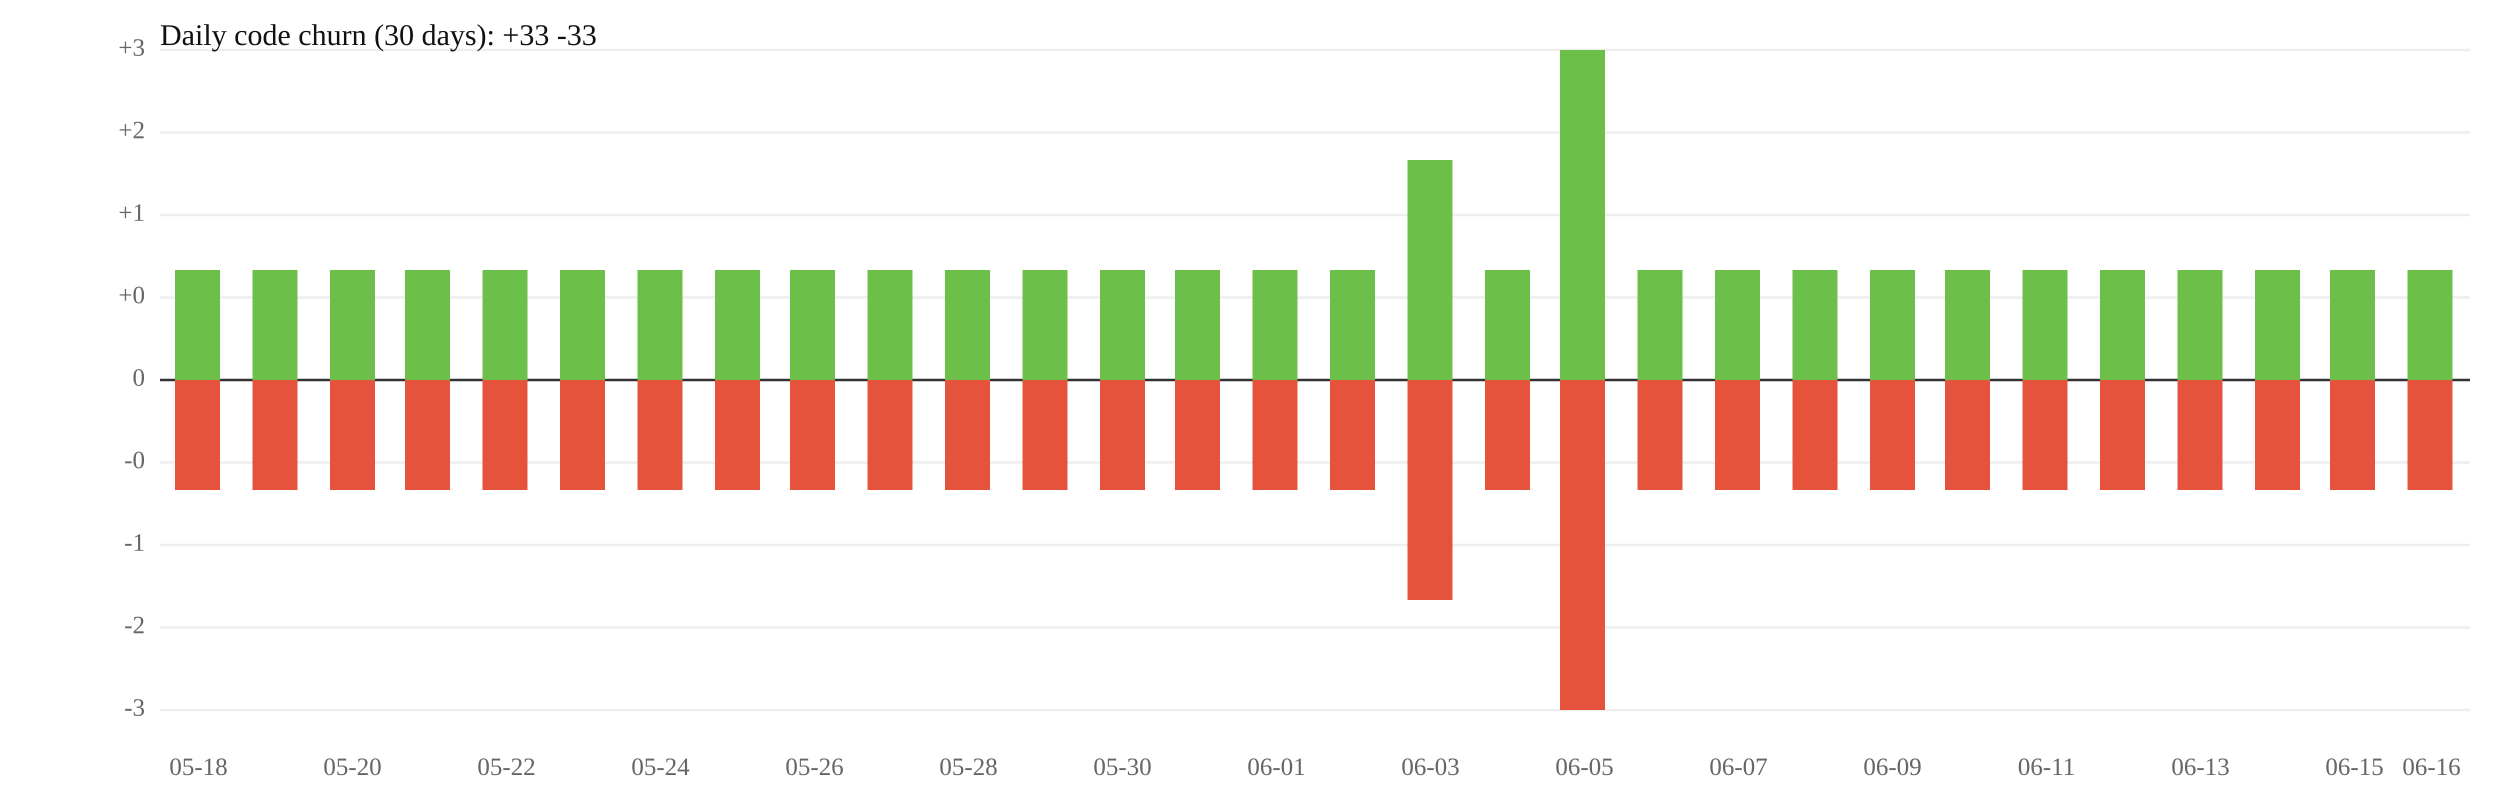
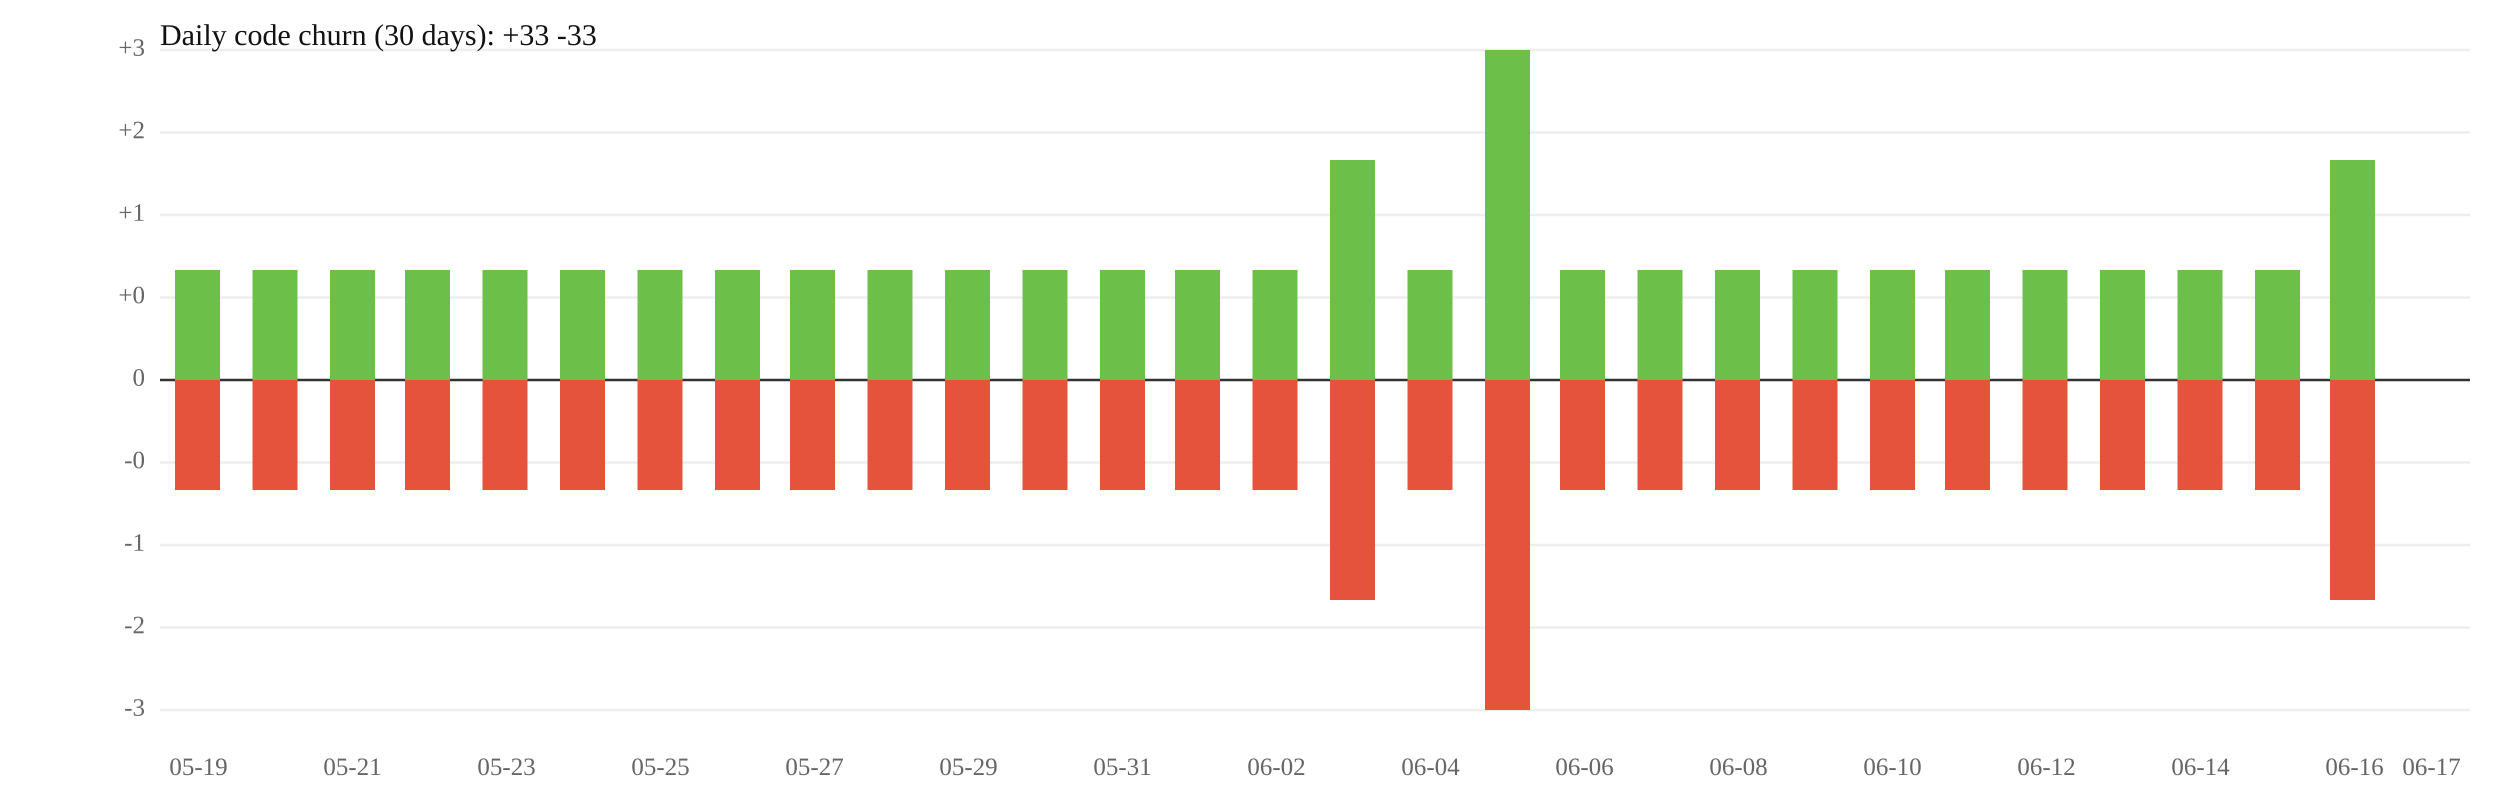
<svg xmlns="http://www.w3.org/2000/svg" width="1000" height="320" viewBox="0 0 1000 320">
  <rect width="100%" height="100%" fill="white" />
  <line x1="64" y1="119" x2="988" y2="119" stroke="#eee" />
  <line x1="64" y1="185" x2="988" y2="185" stroke="#eee" />
  <text x="58" y="119" font-size="10" text-anchor="end" dominant-baseline="middle" fill="#666">+0</text>
  <text x="58" y="185" font-size="10" text-anchor="end" dominant-baseline="middle" fill="#666">-0</text>
  <line x1="64" y1="86" x2="988" y2="86" stroke="#eee" />
  <line x1="64" y1="218" x2="988" y2="218" stroke="#eee" />
  <text x="58" y="86" font-size="10" text-anchor="end" dominant-baseline="middle" fill="#666">+1</text>
  <text x="58" y="218" font-size="10" text-anchor="end" dominant-baseline="middle" fill="#666">-1</text>
  <line x1="64" y1="53" x2="988" y2="53" stroke="#eee" />
  <line x1="64" y1="251" x2="988" y2="251" stroke="#eee" />
  <text x="58" y="53" font-size="10" text-anchor="end" dominant-baseline="middle" fill="#666">+2</text>
  <text x="58" y="251" font-size="10" text-anchor="end" dominant-baseline="middle" fill="#666">-2</text>
  <line x1="64" y1="20" x2="988" y2="20" stroke="#eee" />
  <line x1="64" y1="284" x2="988" y2="284" stroke="#eee" />
  <text x="58" y="20" font-size="10" text-anchor="end" dominant-baseline="middle" fill="#666">+3</text>
  <text x="58" y="284" font-size="10" text-anchor="end" dominant-baseline="middle" fill="#666">-3</text>
  <line x1="64" y1="152" x2="988" y2="152" stroke="#333" />
  <text x="58" y="152" font-size="10" text-anchor="end" dominant-baseline="middle" fill="#666">0</text>
  <rect x="70" y="108" width="18" height="44" fill="#6cc04a" />
  <rect x="70" y="152" width="18" height="44" fill="#e5533d" />
  <rect x="101" y="108" width="18" height="44" fill="#6cc04a" />
  <rect x="101" y="152" width="18" height="44" fill="#e5533d" />
  <rect x="132" y="108" width="18" height="44" fill="#6cc04a" />
  <rect x="132" y="152" width="18" height="44" fill="#e5533d" />
  <rect x="162" y="108" width="18" height="44" fill="#6cc04a" />
  <rect x="162" y="152" width="18" height="44" fill="#e5533d" />
  <rect x="193" y="108" width="18" height="44" fill="#6cc04a" />
  <rect x="193" y="152" width="18" height="44" fill="#e5533d" />
  <rect x="224" y="108" width="18" height="44" fill="#6cc04a" />
  <rect x="224" y="152" width="18" height="44" fill="#e5533d" />
  <rect x="255" y="108" width="18" height="44" fill="#6cc04a" />
  <rect x="255" y="152" width="18" height="44" fill="#e5533d" />
  <rect x="286" y="108" width="18" height="44" fill="#6cc04a" />
  <rect x="286" y="152" width="18" height="44" fill="#e5533d" />
  <rect x="316" y="108" width="18" height="44" fill="#6cc04a" />
  <rect x="316" y="152" width="18" height="44" fill="#e5533d" />
  <rect x="347" y="108" width="18" height="44" fill="#6cc04a" />
  <rect x="347" y="152" width="18" height="44" fill="#e5533d" />
  <rect x="378" y="108" width="18" height="44" fill="#6cc04a" />
  <rect x="378" y="152" width="18" height="44" fill="#e5533d" />
  <rect x="409" y="108" width="18" height="44" fill="#6cc04a" />
  <rect x="409" y="152" width="18" height="44" fill="#e5533d" />
  <rect x="440" y="108" width="18" height="44" fill="#6cc04a" />
  <rect x="440" y="152" width="18" height="44" fill="#e5533d" />
  <rect x="470" y="108" width="18" height="44" fill="#6cc04a" />
  <rect x="470" y="152" width="18" height="44" fill="#e5533d" />
  <rect x="501" y="108" width="18" height="44" fill="#6cc04a" />
  <rect x="501" y="152" width="18" height="44" fill="#e5533d" />
-   <rect x="532" y="108" width="18" height="44" fill="#6cc04a" />
-   <rect x="532" y="152" width="18" height="44" fill="#e5533d" />
-   <rect x="563" y="64" width="18" height="88" fill="#6cc04a" />
-   <rect x="563" y="152" width="18" height="88" fill="#e5533d" />
-   <rect x="594" y="108" width="18" height="44" fill="#6cc04a" />
-   <rect x="594" y="152" width="18" height="44" fill="#e5533d" />
-   <rect x="624" y="20" width="18" height="132" fill="#6cc04a" />
-   <rect x="624" y="152" width="18" height="132" fill="#e5533d" />
+   <rect x="532" y="64" width="18" height="88" fill="#6cc04a" />
+   <rect x="532" y="152" width="18" height="88" fill="#e5533d" />
+   <rect x="563" y="108" width="18" height="44" fill="#6cc04a" />
+   <rect x="563" y="152" width="18" height="44" fill="#e5533d" />
+   <rect x="594" y="20" width="18" height="132" fill="#6cc04a" />
+   <rect x="594" y="152" width="18" height="132" fill="#e5533d" />
+   <rect x="624" y="108" width="18" height="44" fill="#6cc04a" />
+   <rect x="624" y="152" width="18" height="44" fill="#e5533d" />
  <rect x="655" y="108" width="18" height="44" fill="#6cc04a" />
  <rect x="655" y="152" width="18" height="44" fill="#e5533d" />
  <rect x="686" y="108" width="18" height="44" fill="#6cc04a" />
  <rect x="686" y="152" width="18" height="44" fill="#e5533d" />
  <rect x="717" y="108" width="18" height="44" fill="#6cc04a" />
  <rect x="717" y="152" width="18" height="44" fill="#e5533d" />
  <rect x="748" y="108" width="18" height="44" fill="#6cc04a" />
  <rect x="748" y="152" width="18" height="44" fill="#e5533d" />
  <rect x="778" y="108" width="18" height="44" fill="#6cc04a" />
  <rect x="778" y="152" width="18" height="44" fill="#e5533d" />
  <rect x="809" y="108" width="18" height="44" fill="#6cc04a" />
  <rect x="809" y="152" width="18" height="44" fill="#e5533d" />
  <rect x="840" y="108" width="18" height="44" fill="#6cc04a" />
  <rect x="840" y="152" width="18" height="44" fill="#e5533d" />
  <rect x="871" y="108" width="18" height="44" fill="#6cc04a" />
  <rect x="871" y="152" width="18" height="44" fill="#e5533d" />
  <rect x="902" y="108" width="18" height="44" fill="#6cc04a" />
  <rect x="902" y="152" width="18" height="44" fill="#e5533d" />
-   <rect x="932" y="108" width="18" height="44" fill="#6cc04a" />
-   <rect x="932" y="152" width="18" height="44" fill="#e5533d" />
-   <rect x="963" y="108" width="18" height="44" fill="#6cc04a" />
-   <rect x="963" y="152" width="18" height="44" fill="#e5533d" />
-   <text x="79.4" y="310" font-size="10" text-anchor="middle" fill="#666">05-18</text>
-   <text x="141.0" y="310" font-size="10" text-anchor="middle" fill="#666">05-20</text>
-   <text x="202.6" y="310" font-size="10" text-anchor="middle" fill="#666">05-22</text>
-   <text x="264.2" y="310" font-size="10" text-anchor="middle" fill="#666">05-24</text>
-   <text x="325.8" y="310" font-size="10" text-anchor="middle" fill="#666">05-26</text>
-   <text x="387.4" y="310" font-size="10" text-anchor="middle" fill="#666">05-28</text>
-   <text x="449.0" y="310" font-size="10" text-anchor="middle" fill="#666">05-30</text>
-   <text x="510.6" y="310" font-size="10" text-anchor="middle" fill="#666">06-01</text>
-   <text x="572.2" y="310" font-size="10" text-anchor="middle" fill="#666">06-03</text>
-   <text x="633.8" y="310" font-size="10" text-anchor="middle" fill="#666">06-05</text>
-   <text x="695.4" y="310" font-size="10" text-anchor="middle" fill="#666">06-07</text>
-   <text x="757.0" y="310" font-size="10" text-anchor="middle" fill="#666">06-09</text>
-   <text x="818.6" y="310" font-size="10" text-anchor="middle" fill="#666">06-11</text>
-   <text x="880.2" y="310" font-size="10" text-anchor="middle" fill="#666">06-13</text>
-   <text x="941.8" y="310" font-size="10" text-anchor="middle" fill="#666">06-15</text>
-   <text x="972.6" y="310" font-size="10" text-anchor="middle" fill="#666">06-16</text>
+   <rect x="932" y="64" width="18" height="88" fill="#6cc04a" />
+   <rect x="932" y="152" width="18" height="88" fill="#e5533d" />
+   <text x="79.4" y="310" font-size="10" text-anchor="middle" fill="#666">05-19</text>
+   <text x="141.0" y="310" font-size="10" text-anchor="middle" fill="#666">05-21</text>
+   <text x="202.6" y="310" font-size="10" text-anchor="middle" fill="#666">05-23</text>
+   <text x="264.2" y="310" font-size="10" text-anchor="middle" fill="#666">05-25</text>
+   <text x="325.8" y="310" font-size="10" text-anchor="middle" fill="#666">05-27</text>
+   <text x="387.4" y="310" font-size="10" text-anchor="middle" fill="#666">05-29</text>
+   <text x="449.0" y="310" font-size="10" text-anchor="middle" fill="#666">05-31</text>
+   <text x="510.6" y="310" font-size="10" text-anchor="middle" fill="#666">06-02</text>
+   <text x="572.2" y="310" font-size="10" text-anchor="middle" fill="#666">06-04</text>
+   <text x="633.8" y="310" font-size="10" text-anchor="middle" fill="#666">06-06</text>
+   <text x="695.4" y="310" font-size="10" text-anchor="middle" fill="#666">06-08</text>
+   <text x="757.0" y="310" font-size="10" text-anchor="middle" fill="#666">06-10</text>
+   <text x="818.6" y="310" font-size="10" text-anchor="middle" fill="#666">06-12</text>
+   <text x="880.2" y="310" font-size="10" text-anchor="middle" fill="#666">06-14</text>
+   <text x="941.8" y="310" font-size="10" text-anchor="middle" fill="#666">06-16</text>
+   <text x="972.6" y="310" font-size="10" text-anchor="middle" fill="#666">06-17</text>
  <text x="64" y="18" font-size="12" fill="#111">Daily code churn (30 days): +33  -33</text>
</svg>
